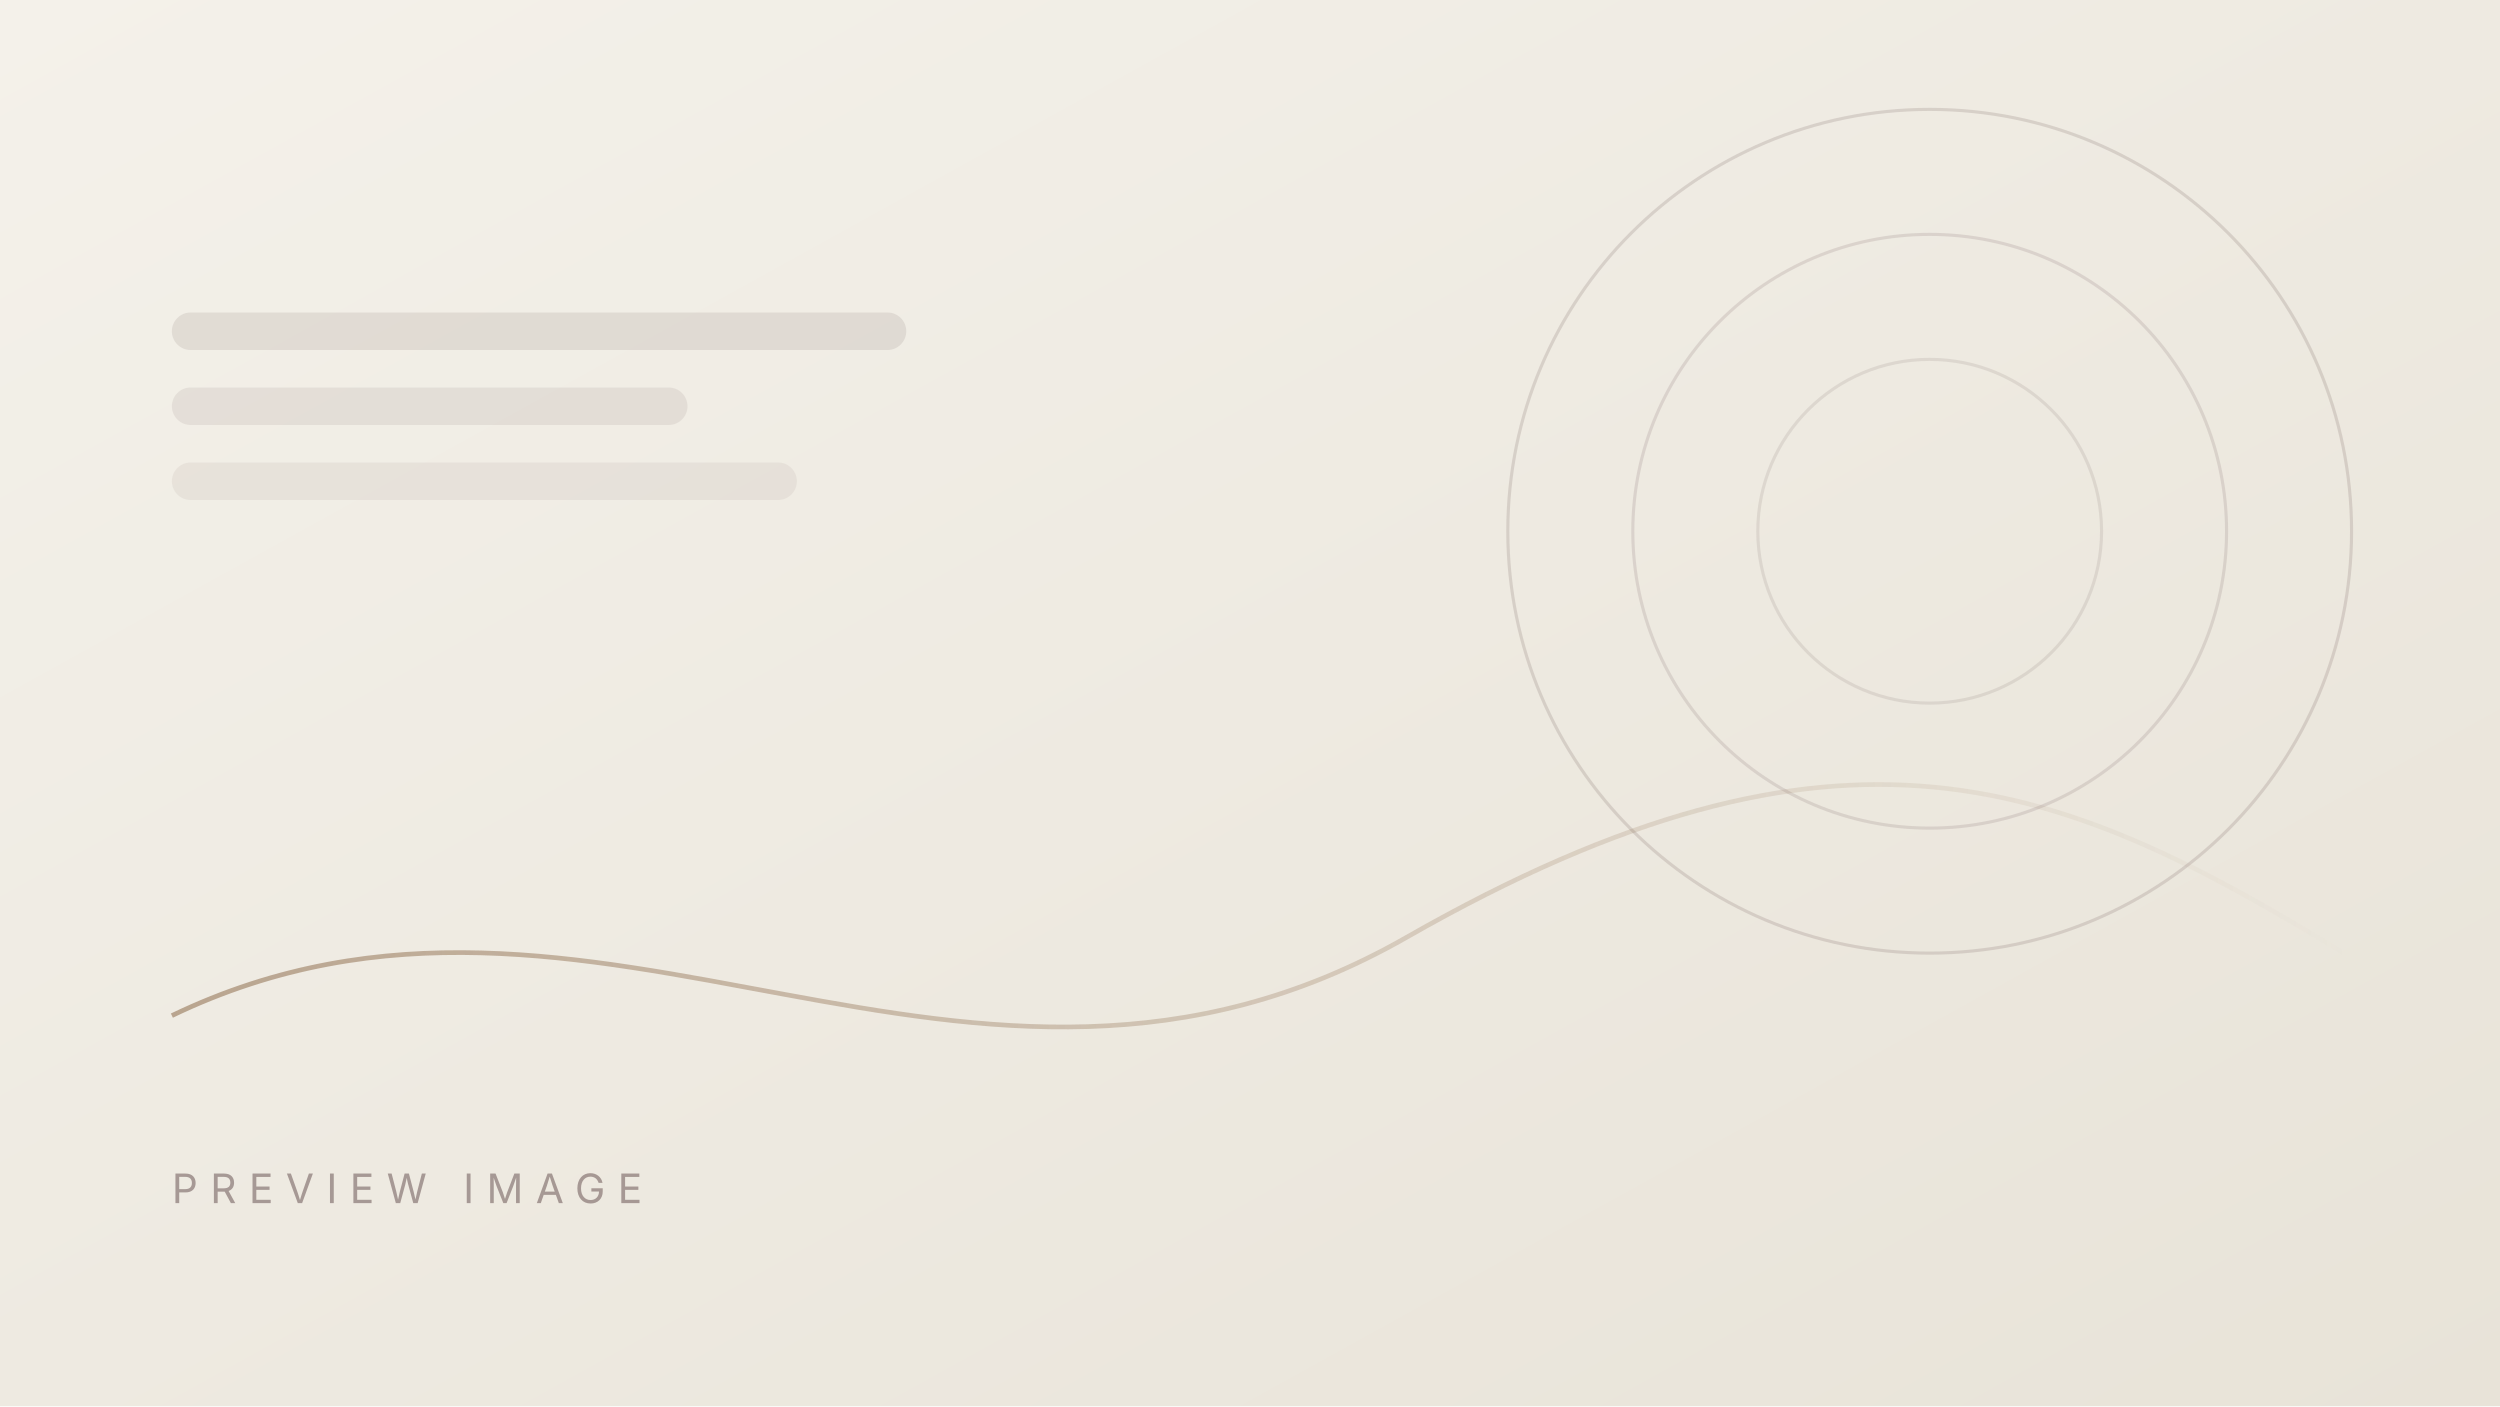
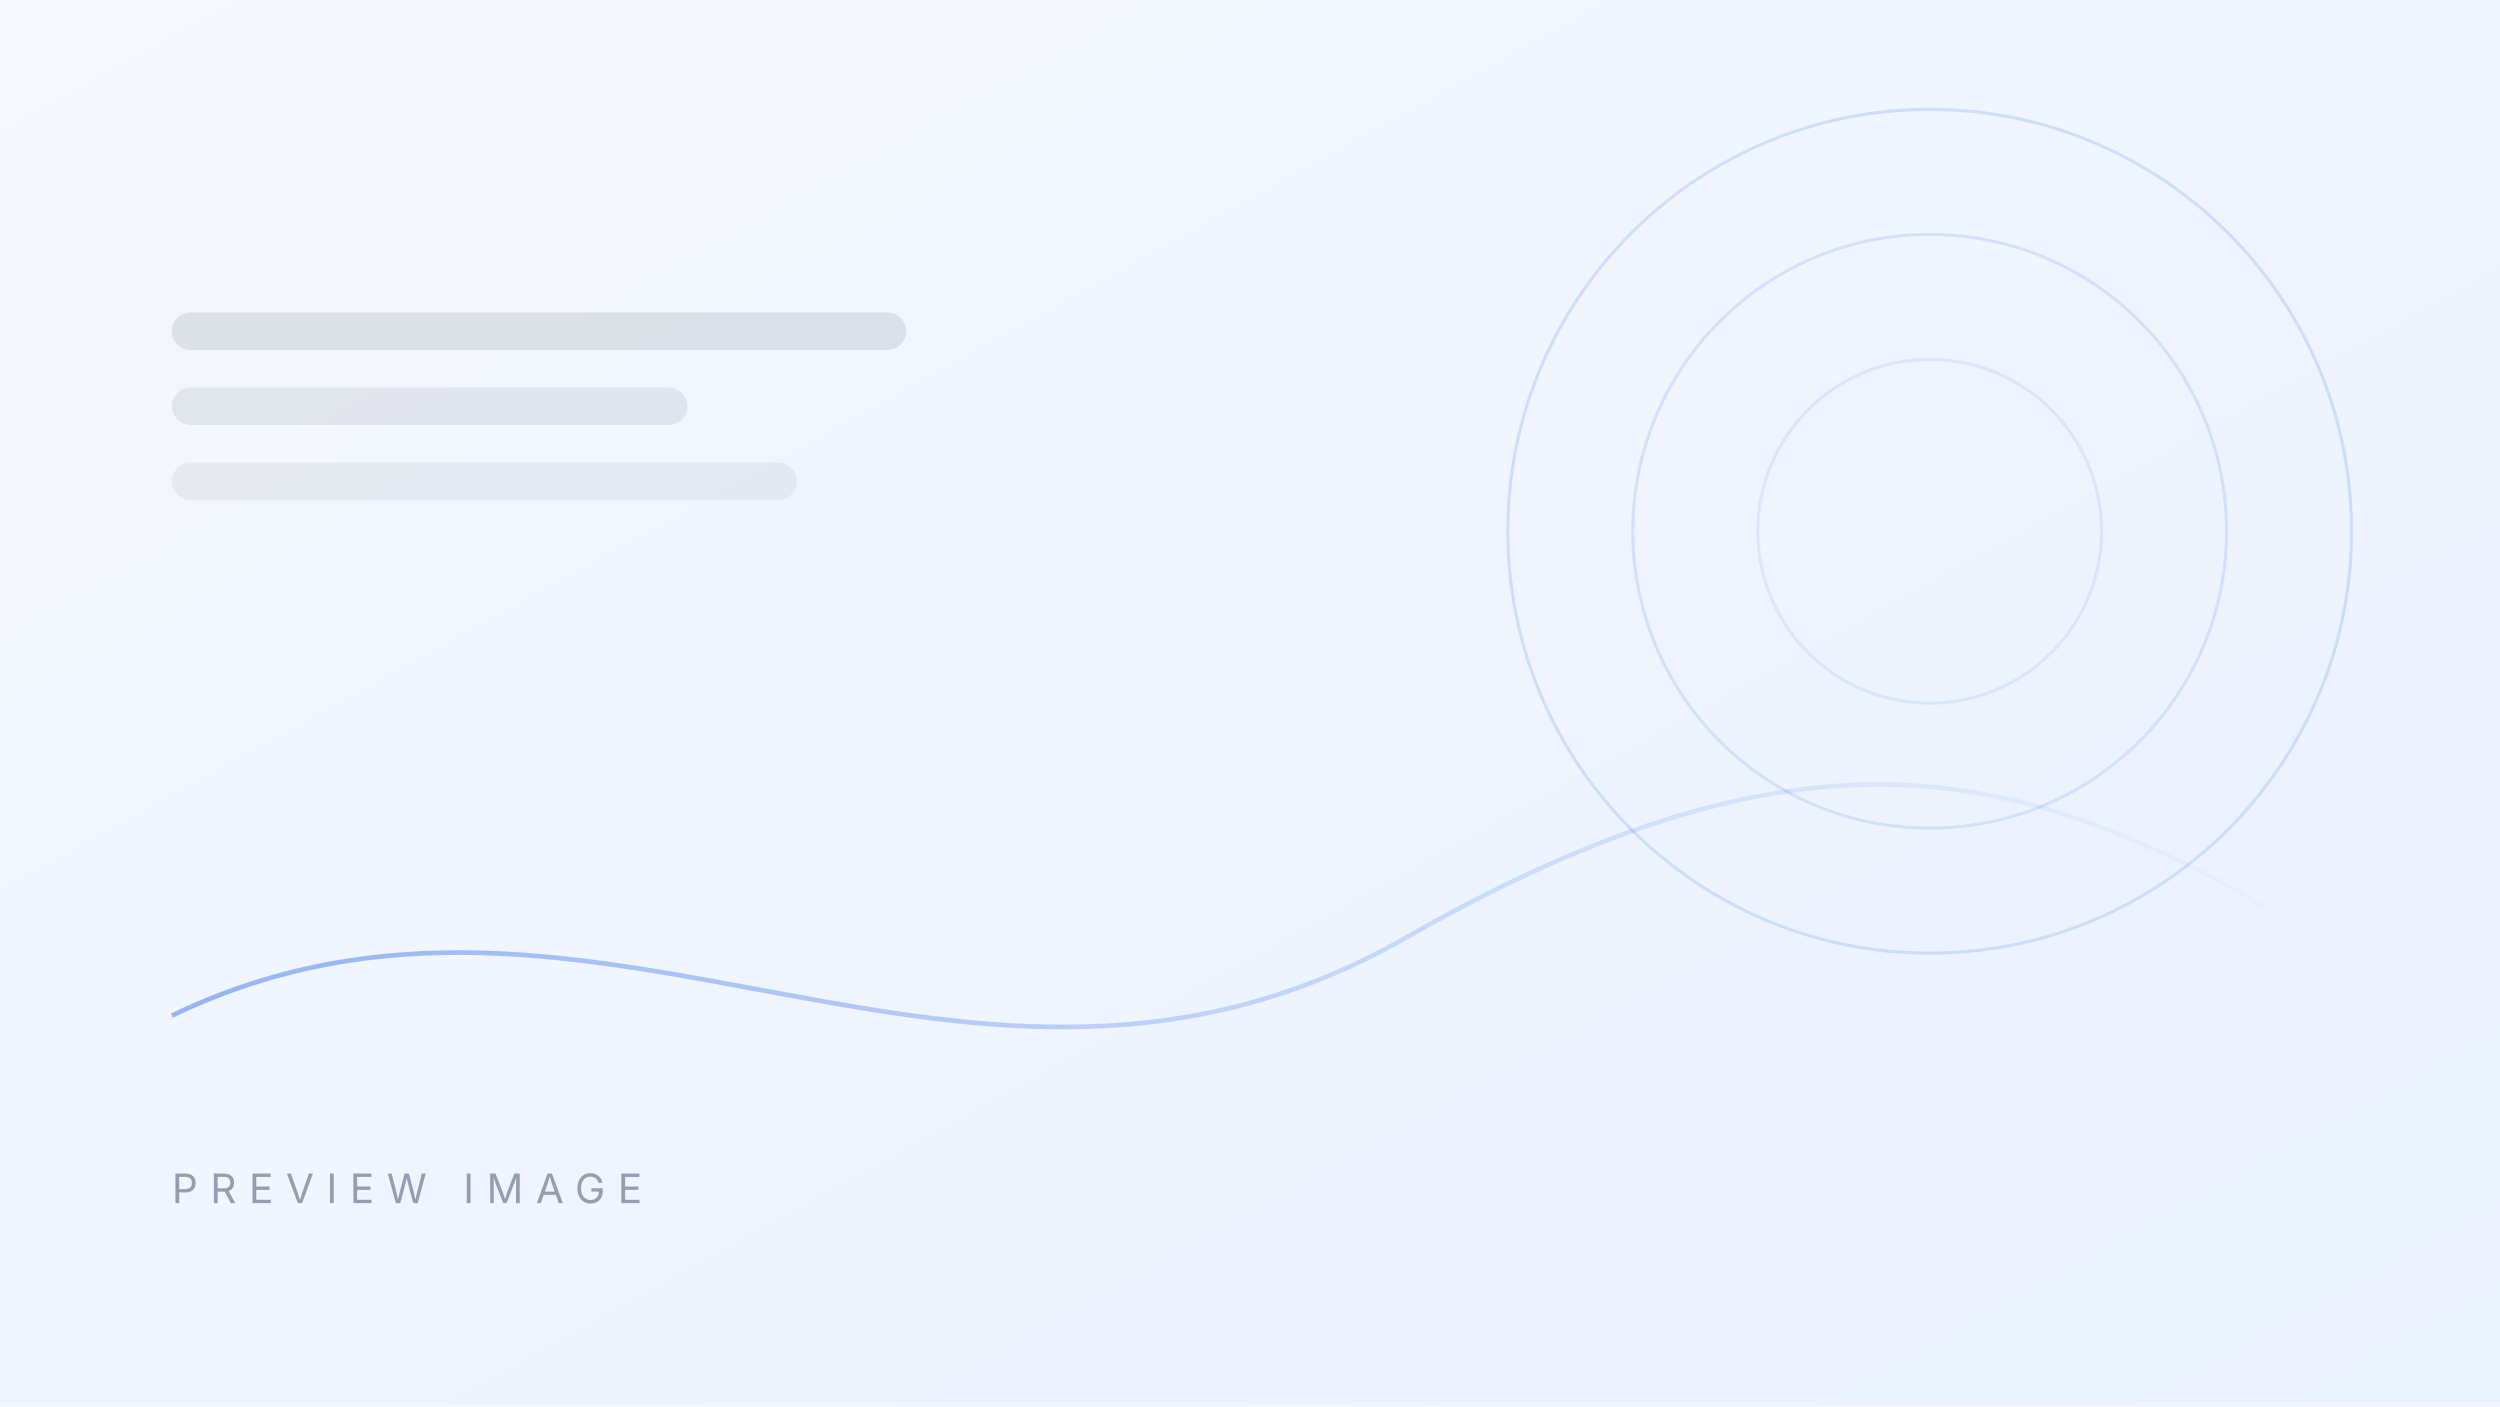
<svg xmlns="http://www.w3.org/2000/svg" width="1600" height="900" viewBox="0 0 1600 900">
  <defs>
    <linearGradient id="bg" x1="0" y1="0" x2="1" y2="1">
-       <stop offset="0" stop-color="#F4F1EA" />
-       <stop offset="1" stop-color="#E8E3D8" />
+       <stop offset="0" stop-color="#F5F8FD" />
+       <stop offset="1" stop-color="#EAF1FF" />
    </linearGradient>
    <linearGradient id="line" x1="0" y1="0" x2="1" y2="0">
-       <stop offset="0" stop-color="#8C6A4A" stop-opacity=".55" />
-       <stop offset="1" stop-color="#8C6A4A" stop-opacity="0" />
+       <stop offset="0" stop-color="#2563EB" stop-opacity=".45" />
+       <stop offset="1" stop-color="#2563EB" stop-opacity="0" />
    </linearGradient>
  </defs>
  <rect width="1600" height="900" fill="url(#bg)" />
-   <circle cx="1235" cy="340" r="270" fill="none" stroke="#43282A" stroke-opacity=".14" stroke-width="2" />
-   <circle cx="1235" cy="340" r="190" fill="none" stroke="#43282A" stroke-opacity=".12" stroke-width="2" />
-   <circle cx="1235" cy="340" r="110" fill="none" stroke="#43282A" stroke-opacity=".10" stroke-width="2" />
+   <circle cx="1235" cy="340" r="270" fill="none" stroke="#2563EB" stroke-opacity=".16" stroke-width="2" />
+   <circle cx="1235" cy="340" r="190" fill="none" stroke="#2563EB" stroke-opacity=".13" stroke-width="2" />
+   <circle cx="1235" cy="340" r="110" fill="none" stroke="#2563EB" stroke-opacity=".10" stroke-width="2" />
  <path d="M110 650 C 380 520, 620 760, 900 600 S 1320 500, 1500 610" fill="none" stroke="url(#line)" stroke-width="3" />
-   <rect x="110" y="200" width="470" height="24" rx="12" fill="#43282A" opacity=".10" />
-   <rect x="110" y="248" width="330" height="24" rx="12" fill="#43282A" opacity=".08" />
-   <rect x="110" y="296" width="400" height="24" rx="12" fill="#43282A" opacity=".06" />
-   <text x="110" y="770" fill="#43282A" opacity=".42" font-family="Inter, Arial, sans-serif" font-size="26" letter-spacing="8">PREVIEW IMAGE</text>
+   <rect x="110" y="200" width="470" height="24" rx="12" fill="#0B1220" opacity=".10" />
+   <rect x="110" y="248" width="330" height="24" rx="12" fill="#0B1220" opacity=".08" />
+   <rect x="110" y="296" width="400" height="24" rx="12" fill="#0B1220" opacity=".06" />
+   <text x="110" y="770" fill="#8B95A8" opacity=".9" font-family="Inter, Arial, sans-serif" font-size="26" letter-spacing="8">PREVIEW IMAGE</text>
</svg>
